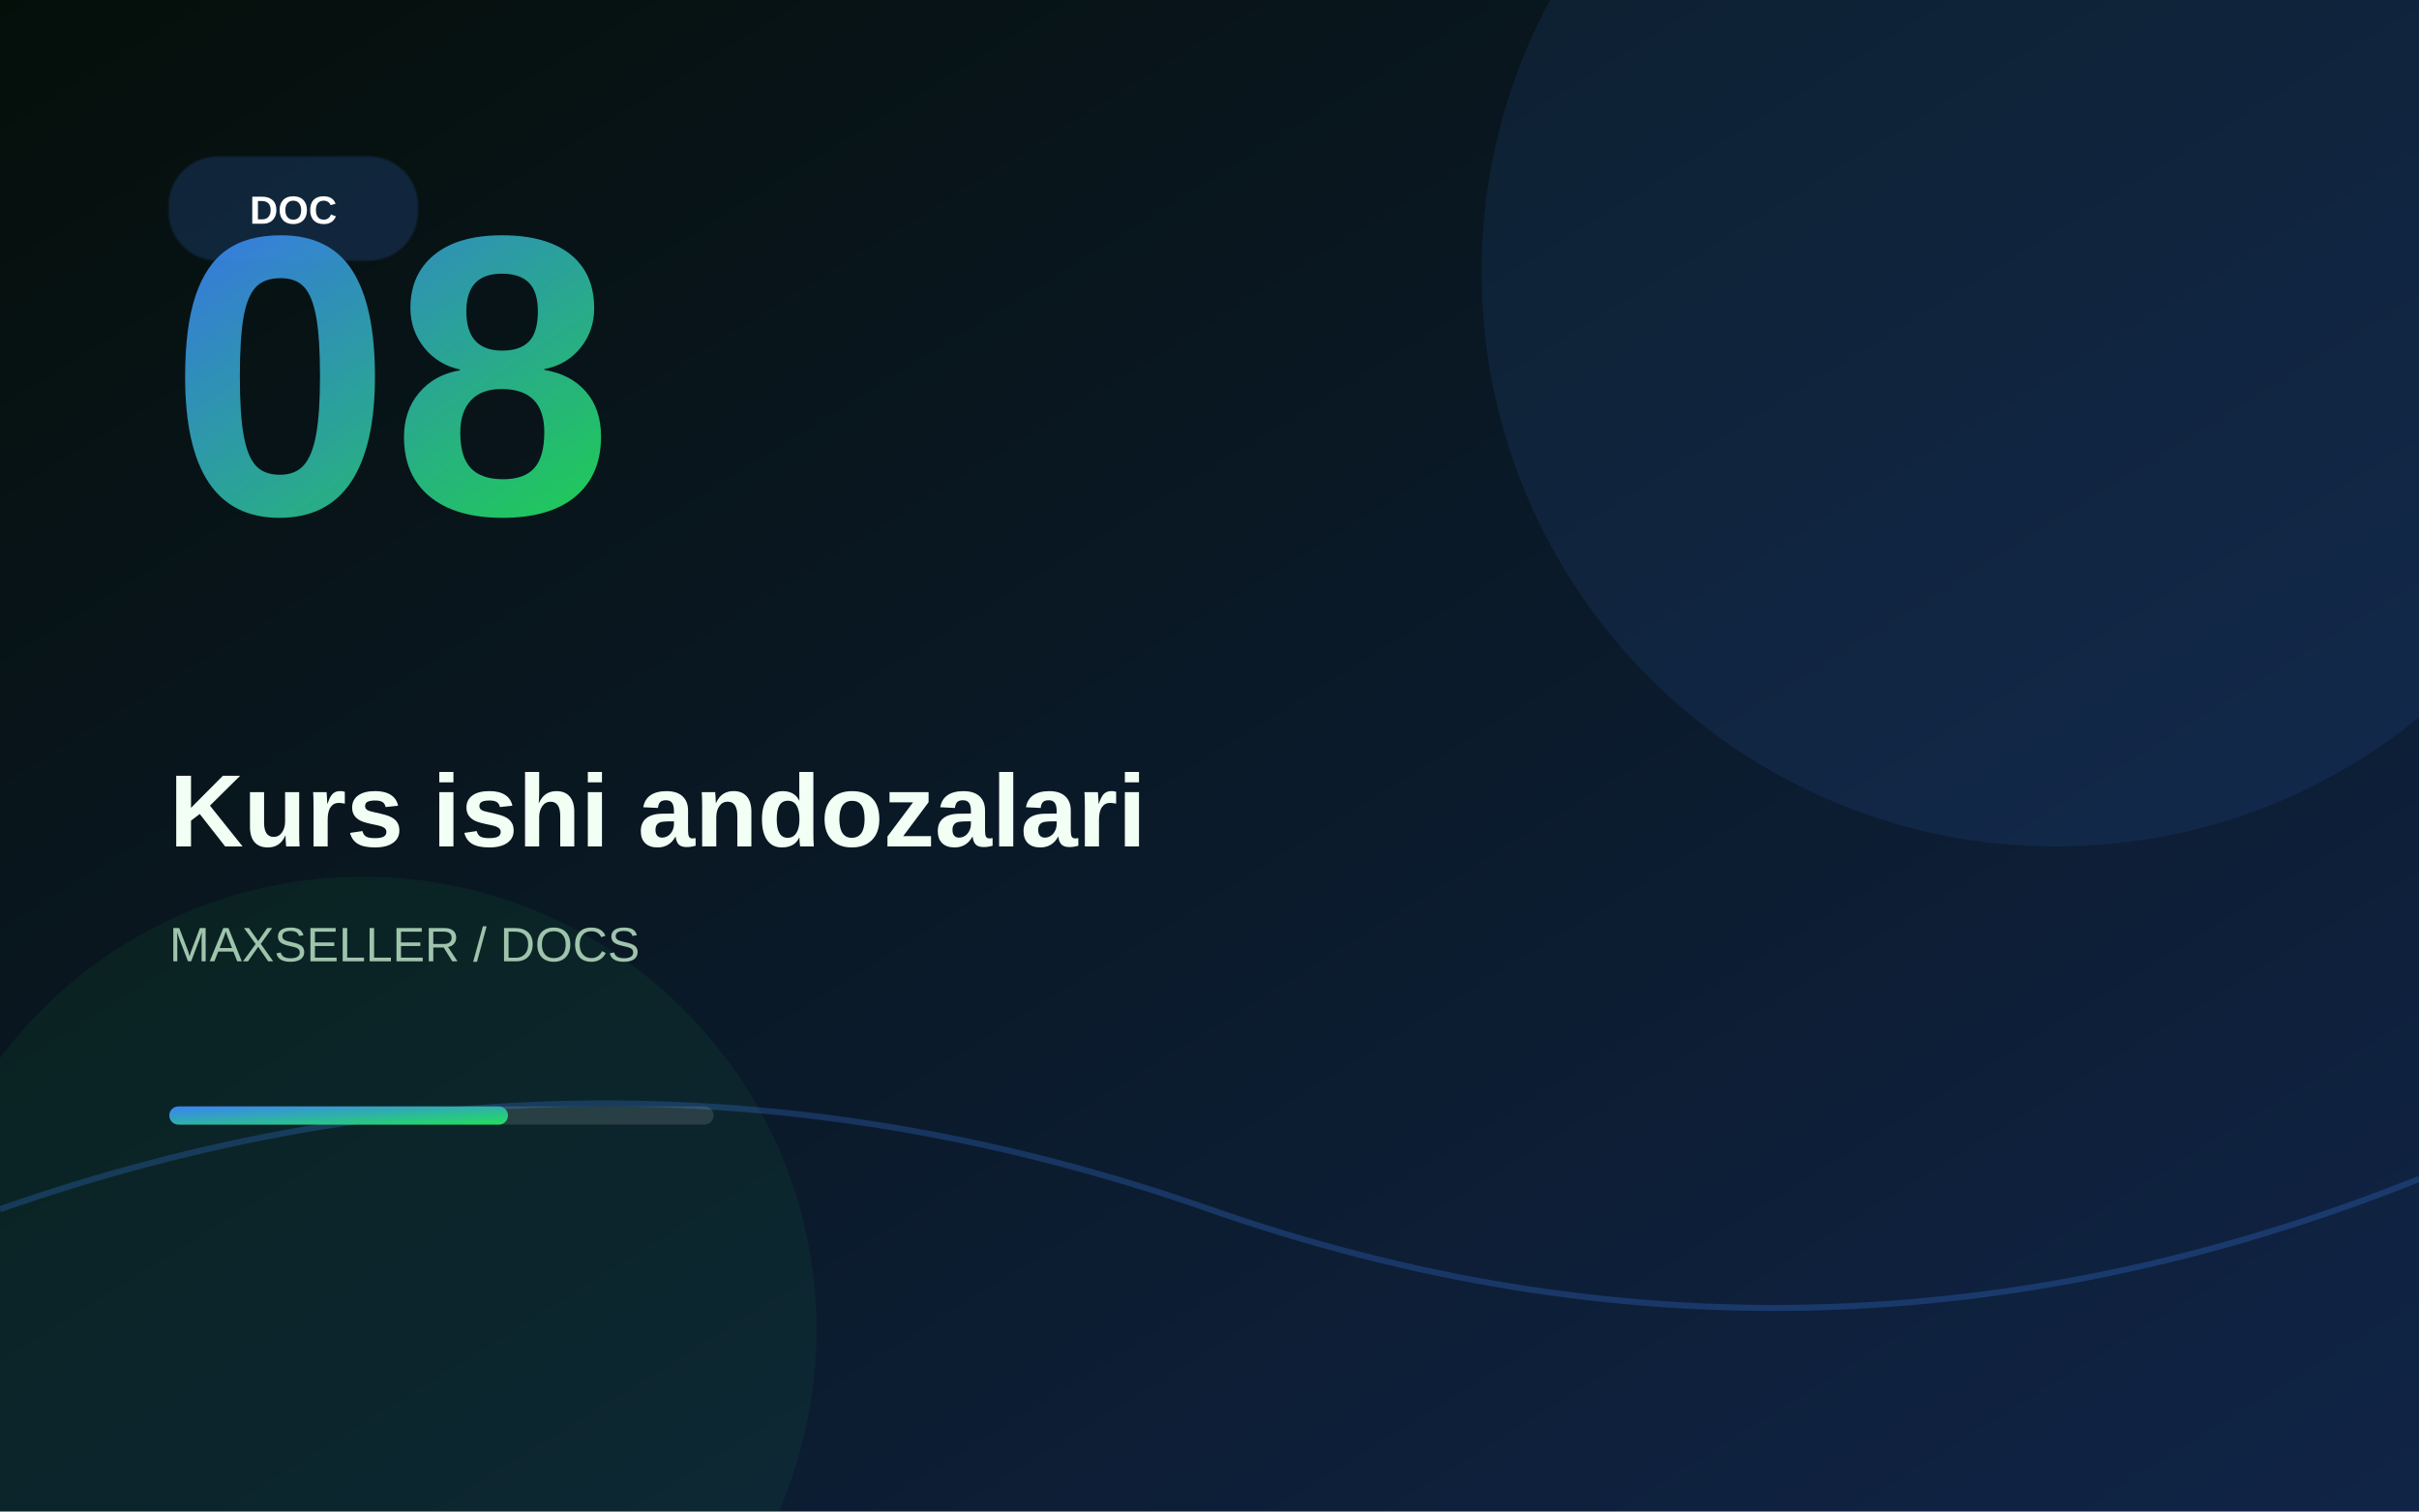
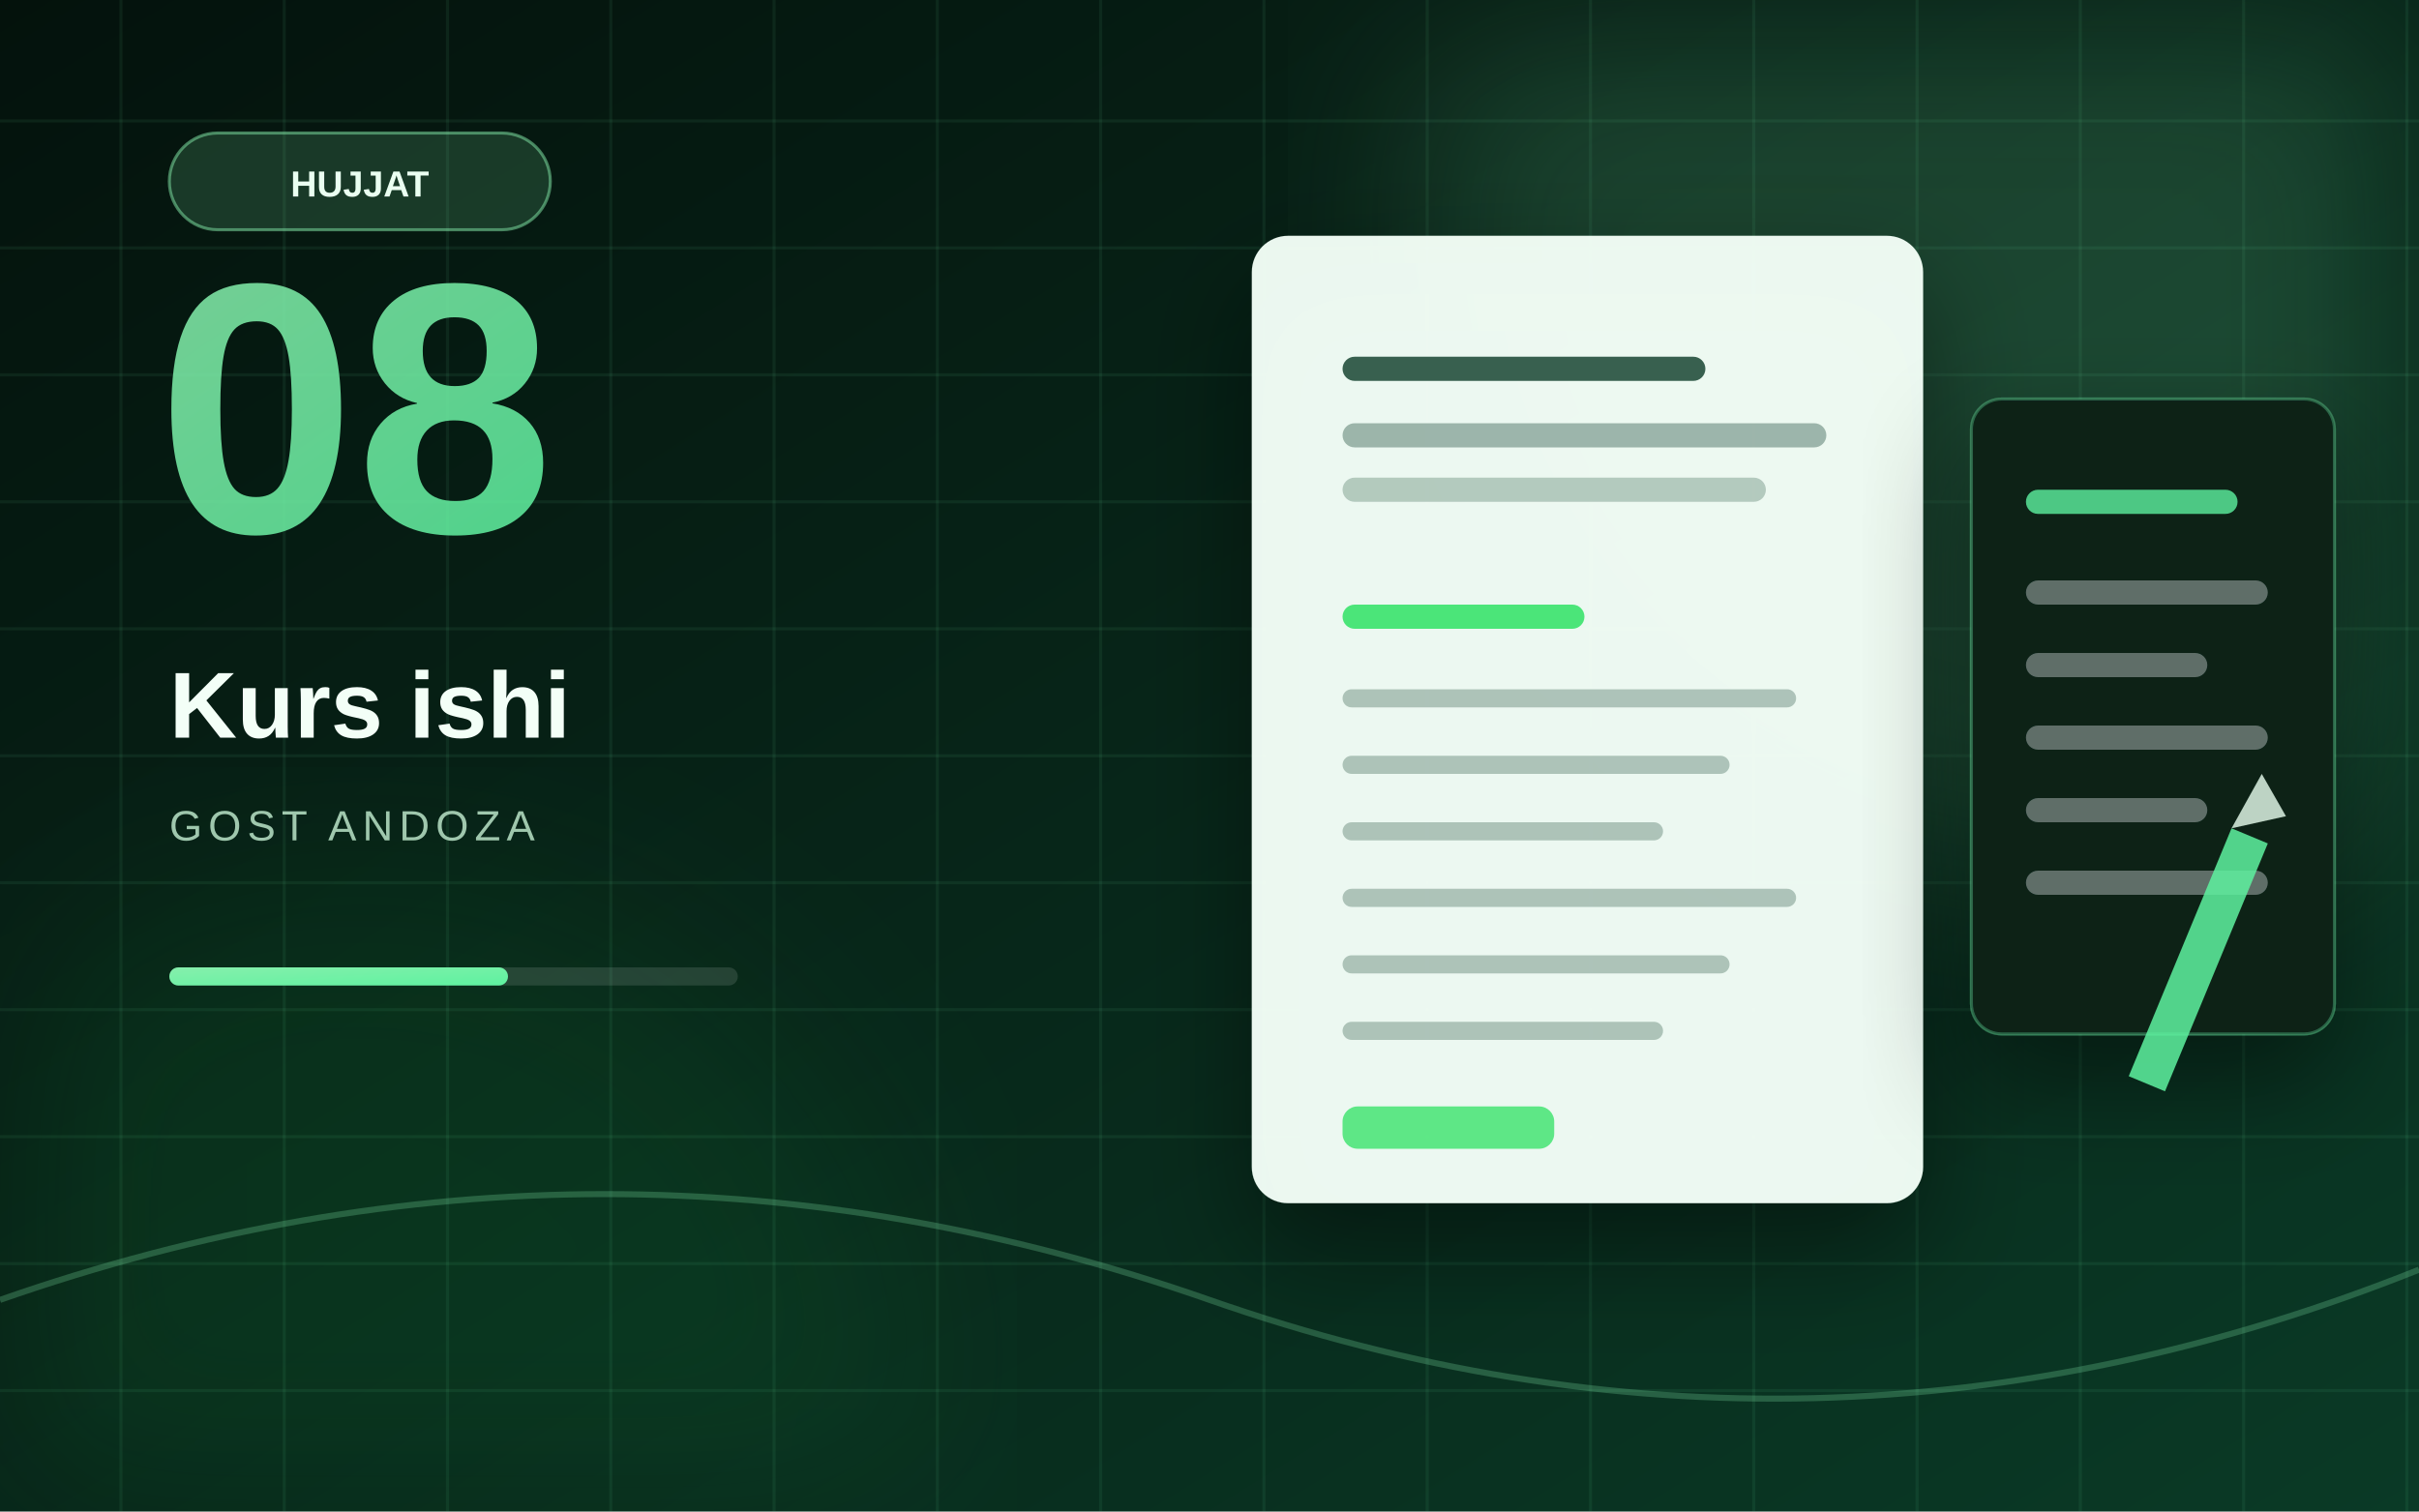
- <svg xmlns="http://www.w3.org/2000/svg" width="800" height="500" viewBox="0 0 800 500" role="img" aria-label="Kurs ishi andozalari">
+ <svg xmlns="http://www.w3.org/2000/svg" width="800" height="500" viewBox="0 0 800 500" role="img" aria-label="Kurs ishi">
  <defs>
    <linearGradient id="bg" x1="0" y1="0" x2="1" y2="1">
-       <stop offset="0" stop-color="#050f0a" />
-       <stop offset="1" stop-color="#102447" />
+       <stop offset="0" stop-color="#04120c" />
+       <stop offset="1" stop-color="#0a3a26" />
    </linearGradient>
    <linearGradient id="acc" x1="0" y1="0" x2="1" y2="1">
-       <stop offset="0" stop-color="#3b82f6" />
-       <stop offset="1" stop-color="#22e05a" />
+       <stop offset="0" stop-color="#86efac" />
+       <stop offset="1" stop-color="#5ef2a0" />
    </linearGradient>
+     <linearGradient id="glass" x1="0" y1="0" x2="1" y2="1">
+       <stop offset="0" stop-color="#ffffff" stop-opacity=".10" />
+       <stop offset="1" stop-color="#ffffff" stop-opacity=".02" />
+     </linearGradient>
+     <filter id="blur">
+       <feGaussianBlur stdDeviation="34" />
+     </filter>
+     <filter id="shadow" x="-30%" y="-30%" width="160%" height="180%">
+       <feDropShadow dx="0" dy="16" stdDeviation="18" flood-color="#000" flood-opacity=".45" />
+     </filter>
  </defs>
  <rect width="800" height="500" fill="url(#bg)" />
-   <circle cx="680" cy="90" r="190" fill="#3b82f6" opacity="0.10" />
-   <circle cx="120" cy="440" r="150" fill="#22e05a" opacity="0.06" />
-   <path d="M0 400 Q 200 330 400 400 T 800 390" fill="none" stroke="#3b82f6" stroke-width="2" opacity="0.25" />
-   <g transform="translate(56 52)">
-     <rect width="82" height="34" rx="16" fill="#3b82f6" opacity="0.18" stroke="#3b82f6" stroke-opacity="0.5" />
-     <text x="41" y="22" text-anchor="middle" font-family="Arial,sans-serif" font-size="13" font-weight="700" fill="#ffffff">DOC</text>
+   <circle cx="690" cy="70" r="220" fill="#86efac" opacity=".16" filter="url(#blur)" />
+   <circle cx="120" cy="470" r="180" fill="#22e05a" opacity=".08" filter="url(#blur)" />
+   <g stroke="#7dffb2" stroke-opacity=".07" stroke-width="1">
+     <line x1="0" y1="40" x2="800" y2="40" />
+     <line x1="0" y1="82" x2="800" y2="82" />
+     <line x1="0" y1="124" x2="800" y2="124" />
+     <line x1="0" y1="166" x2="800" y2="166" />
+     <line x1="0" y1="208" x2="800" y2="208" />
+     <line x1="0" y1="250" x2="800" y2="250" />
+     <line x1="0" y1="292" x2="800" y2="292" />
+     <line x1="0" y1="334" x2="800" y2="334" />
+     <line x1="0" y1="376" x2="800" y2="376" />
+     <line x1="0" y1="418" x2="800" y2="418" />
+     <line x1="0" y1="460" x2="800" y2="460" />
+     <line x1="40" y1="0" x2="40" y2="500" />
+     <line x1="94" y1="0" x2="94" y2="500" />
+     <line x1="148" y1="0" x2="148" y2="500" />
+     <line x1="202" y1="0" x2="202" y2="500" />
+     <line x1="256" y1="0" x2="256" y2="500" />
+     <line x1="310" y1="0" x2="310" y2="500" />
+     <line x1="364" y1="0" x2="364" y2="500" />
+     <line x1="418" y1="0" x2="418" y2="500" />
+     <line x1="472" y1="0" x2="472" y2="500" />
+     <line x1="526" y1="0" x2="526" y2="500" />
+     <line x1="580" y1="0" x2="580" y2="500" />
+     <line x1="634" y1="0" x2="634" y2="500" />
+     <line x1="688" y1="0" x2="688" y2="500" />
+     <line x1="742" y1="0" x2="742" y2="500" />
+     <line x1="796" y1="0" x2="796" y2="500" />
  </g>
-   <text x="56" y="170" font-family="Arial,sans-serif" font-size="132" font-weight="800" fill="url(#acc)" opacity="0.9">08</text>
-   <text x="56" y="280" font-family="Arial,sans-serif" font-size="34" font-weight="700" fill="#f2fff5">Kurs ishi andozalari</text>
-   <text x="56" y="318" font-family="Arial,sans-serif" font-size="16" fill="#9fc4ac">MAXSELLER / DOCS</text>
-   <g transform="translate(56 366)">
-     <rect width="180" height="6" rx="3" fill="#ffffff" opacity="0.12" />
-     <rect width="112" height="6" rx="3" fill="url(#acc)" />
+   <path d="M0 430 Q 200 360 400 430 T 800 420" fill="none" stroke="#86efac" stroke-opacity=".25" stroke-width="2" />
+   <g>
+     <rect x="56" y="44" width="126" height="32" rx="16" fill="#86efac" fill-opacity=".16" stroke="#86efac" stroke-opacity=".5" />
+     <text x="119" y="65" text-anchor="middle" font-family="Arial,sans-serif" font-size="12" font-weight="700" fill="#eafff1">HUJJAT</text>
+     <text x="52" y="176" font-family="Arial,sans-serif" font-size="118" font-weight="800" fill="url(#acc)" opacity=".85">08</text>
+     <text x="56" y="244" font-family="Arial,sans-serif" font-size="31" font-weight="700" fill="#f3fff7">Kurs ishi</text>
+     <text x="56" y="278" font-family="Arial,sans-serif" font-size="14" letter-spacing="2" fill="#9fc7ad">GOST ANDOZA</text>
+     <rect x="56" y="320" width="188" height="6" rx="3" fill="#ffffff" opacity=".12" />
+     <rect x="56" y="320" width="112" height="6" rx="3" fill="url(#acc)" />
  </g>
+   <g transform="translate(414 78)" filter="url(#shadow)">
+     <rect width="222" height="320" rx="12" fill="#f4fff8" opacity=".96" />
+     <rect x="30" y="40" width="120" height="8" rx="4" fill="#0a3a26" opacity=".8" />
+     <rect x="30" y="62" width="160" height="8" rx="4" fill="#0a3a26" opacity=".35" />
+     <rect x="30" y="80" width="140" height="8" rx="4" fill="#0a3a26" opacity=".25" />
+     <rect x="30" y="122" width="80" height="8" rx="4" fill="#22e05a" opacity=".8" />
+     <rect x="30" y="150" width="150" height="6" rx="3" fill="#0a3a26" opacity=".28" />
+     <rect x="30" y="172" width="128" height="6" rx="3" fill="#0a3a26" opacity=".28" />
+     <rect x="30" y="194" width="106" height="6" rx="3" fill="#0a3a26" opacity=".28" />
+     <rect x="30" y="216" width="150" height="6" rx="3" fill="#0a3a26" opacity=".28" />
+     <rect x="30" y="238" width="128" height="6" rx="3" fill="#0a3a26" opacity=".28" />
+     <rect x="30" y="260" width="106" height="6" rx="3" fill="#0a3a26" opacity=".28" />
+     <rect x="30" y="288" width="70" height="14" rx="5" fill="#22e05a" opacity=".7" />
+   </g>
+   <g transform="translate(652 132)" filter="url(#shadow)">
+     <rect width="120" height="210" rx="10" fill="#082016" stroke="#7dffb2" stroke-opacity=".3" />
+     <rect x="18" y="30" width="70" height="8" rx="4" fill="#5ef2a0" opacity=".8" />
+     <rect x="18" y="60" width="80" height="8" rx="4" fill="#ffffff" opacity=".35" />
+     <rect x="18" y="84" width="60" height="8" rx="4" fill="#ffffff" opacity=".35" />
+     <rect x="18" y="108" width="80" height="8" rx="4" fill="#ffffff" opacity=".35" />
+     <rect x="18" y="132" width="60" height="8" rx="4" fill="#ffffff" opacity=".35" />
+     <rect x="18" y="156" width="80" height="8" rx="4" fill="#ffffff" opacity=".35" />
+   </g>
+   <path d="M704 356 l34 -82 12 5 -34 82 z" fill="#5ef2a0" opacity=".85" />
+   <path d="M738 274 l10 -18 8 14 -18 4" fill="#e8fff0" opacity=".8" />
</svg>
